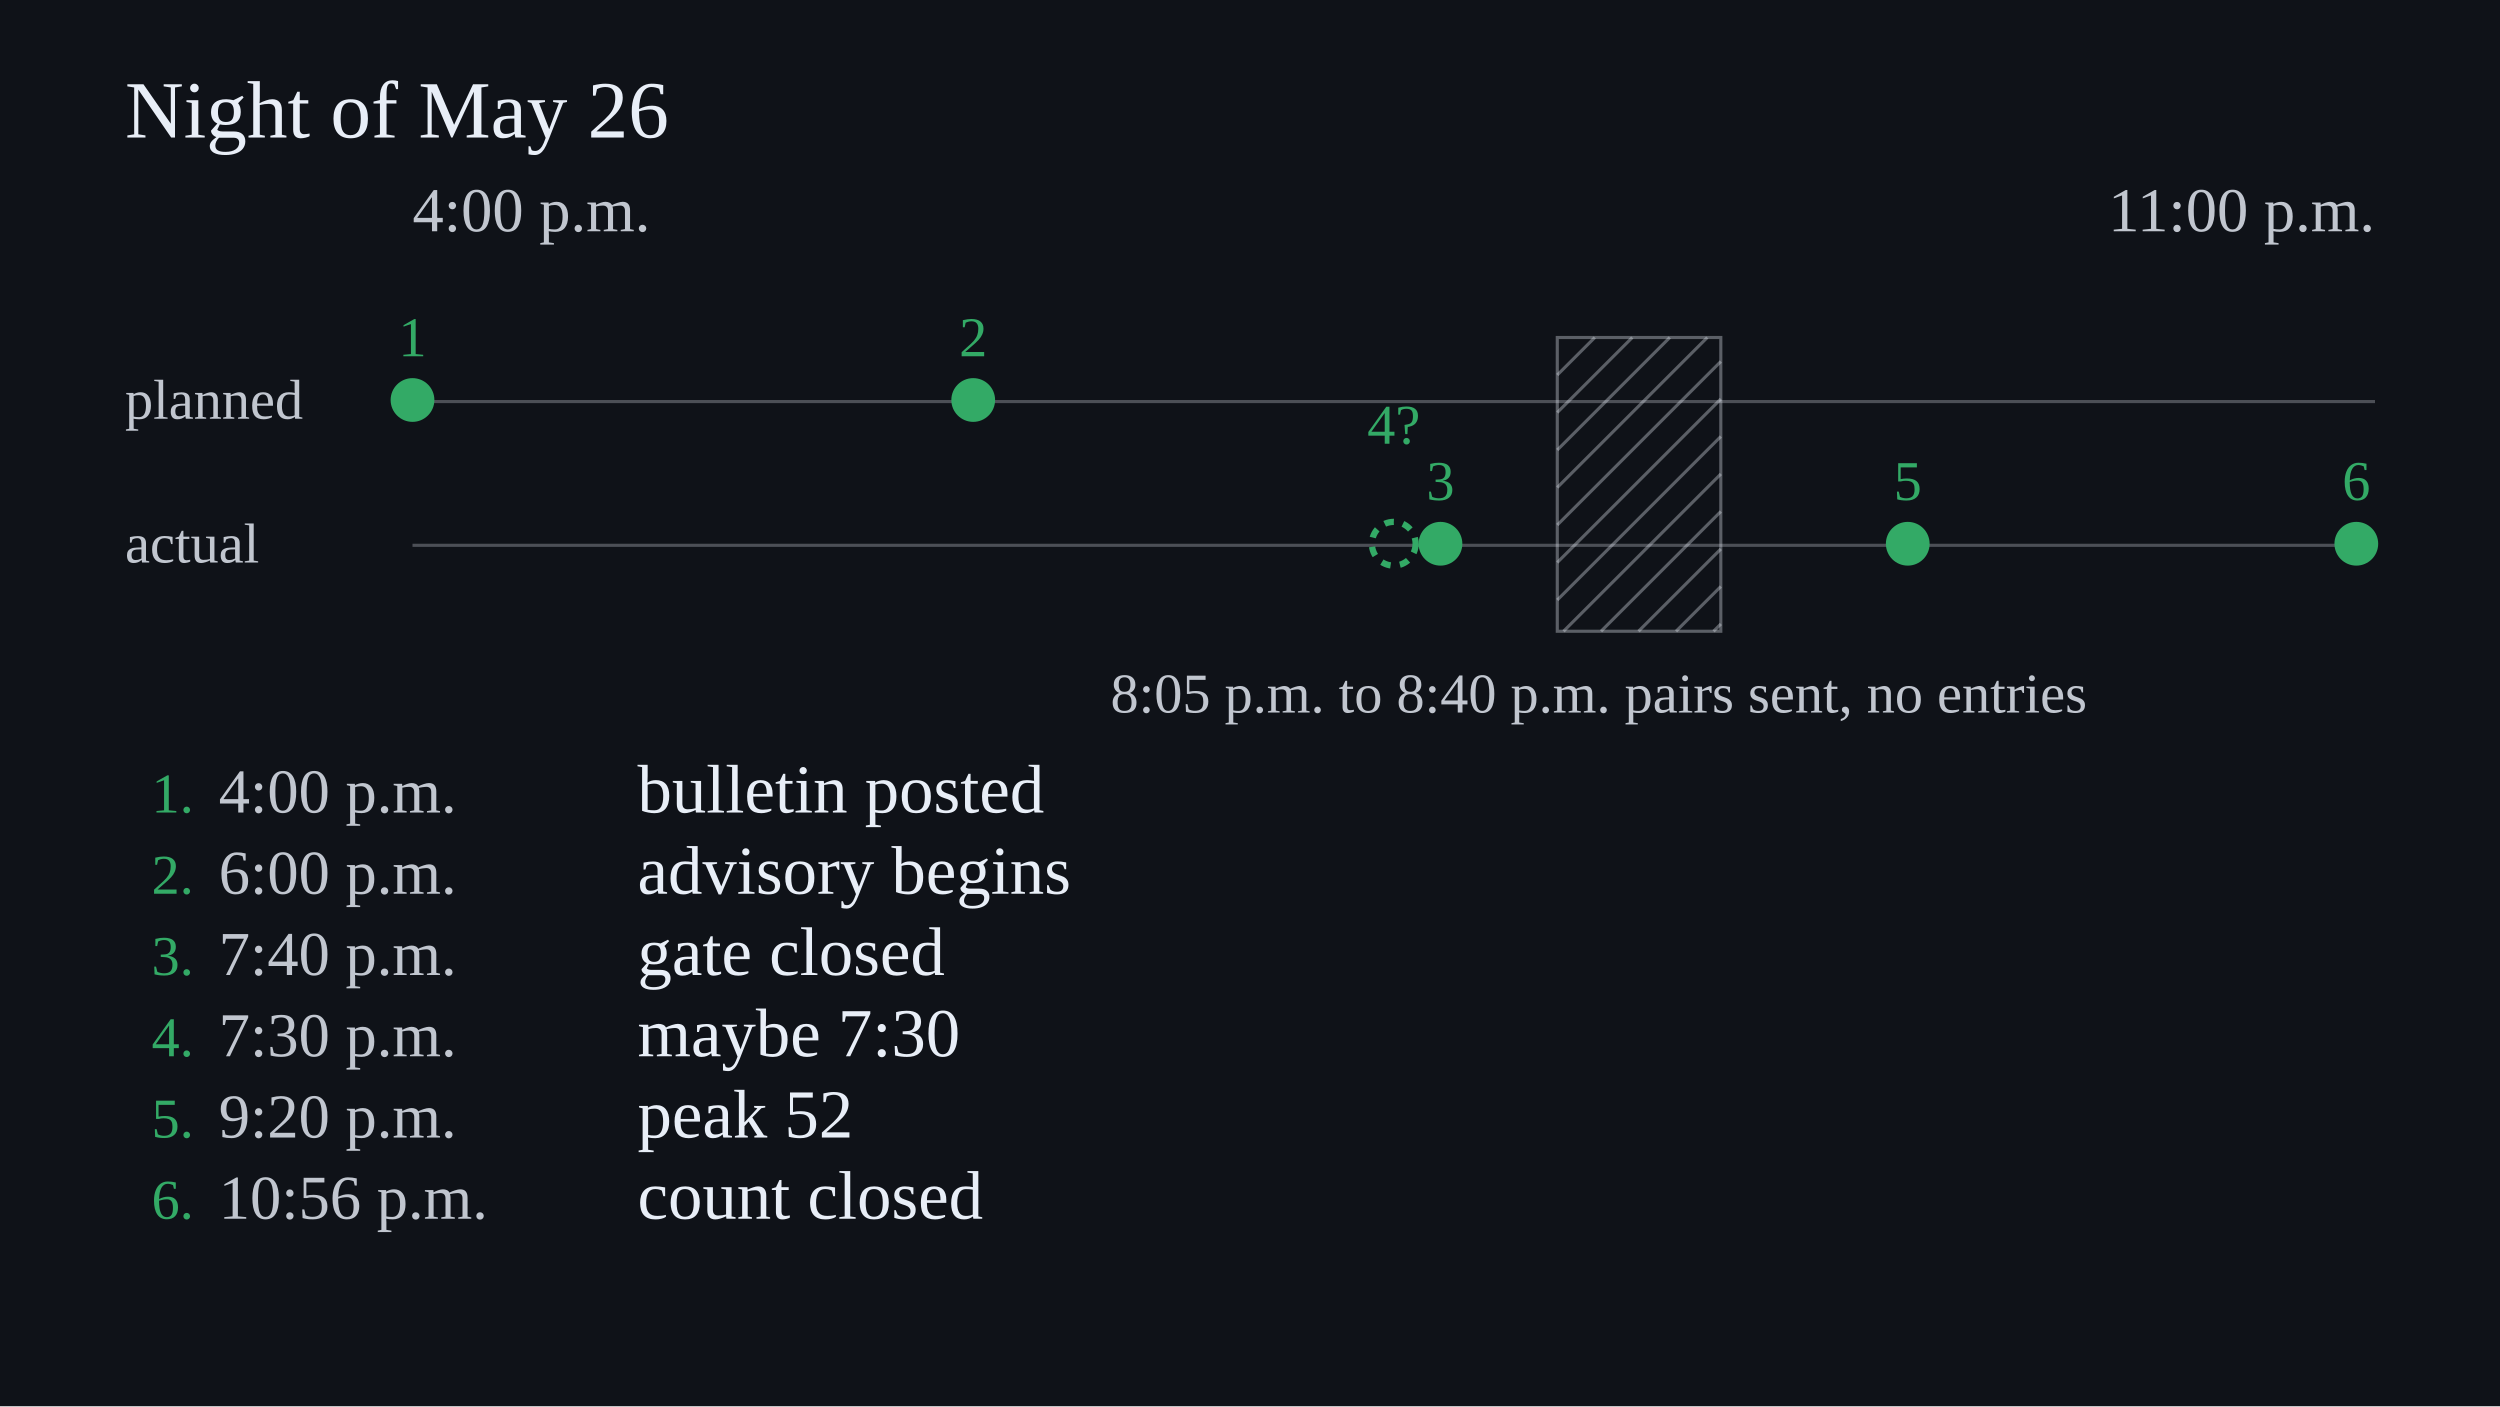
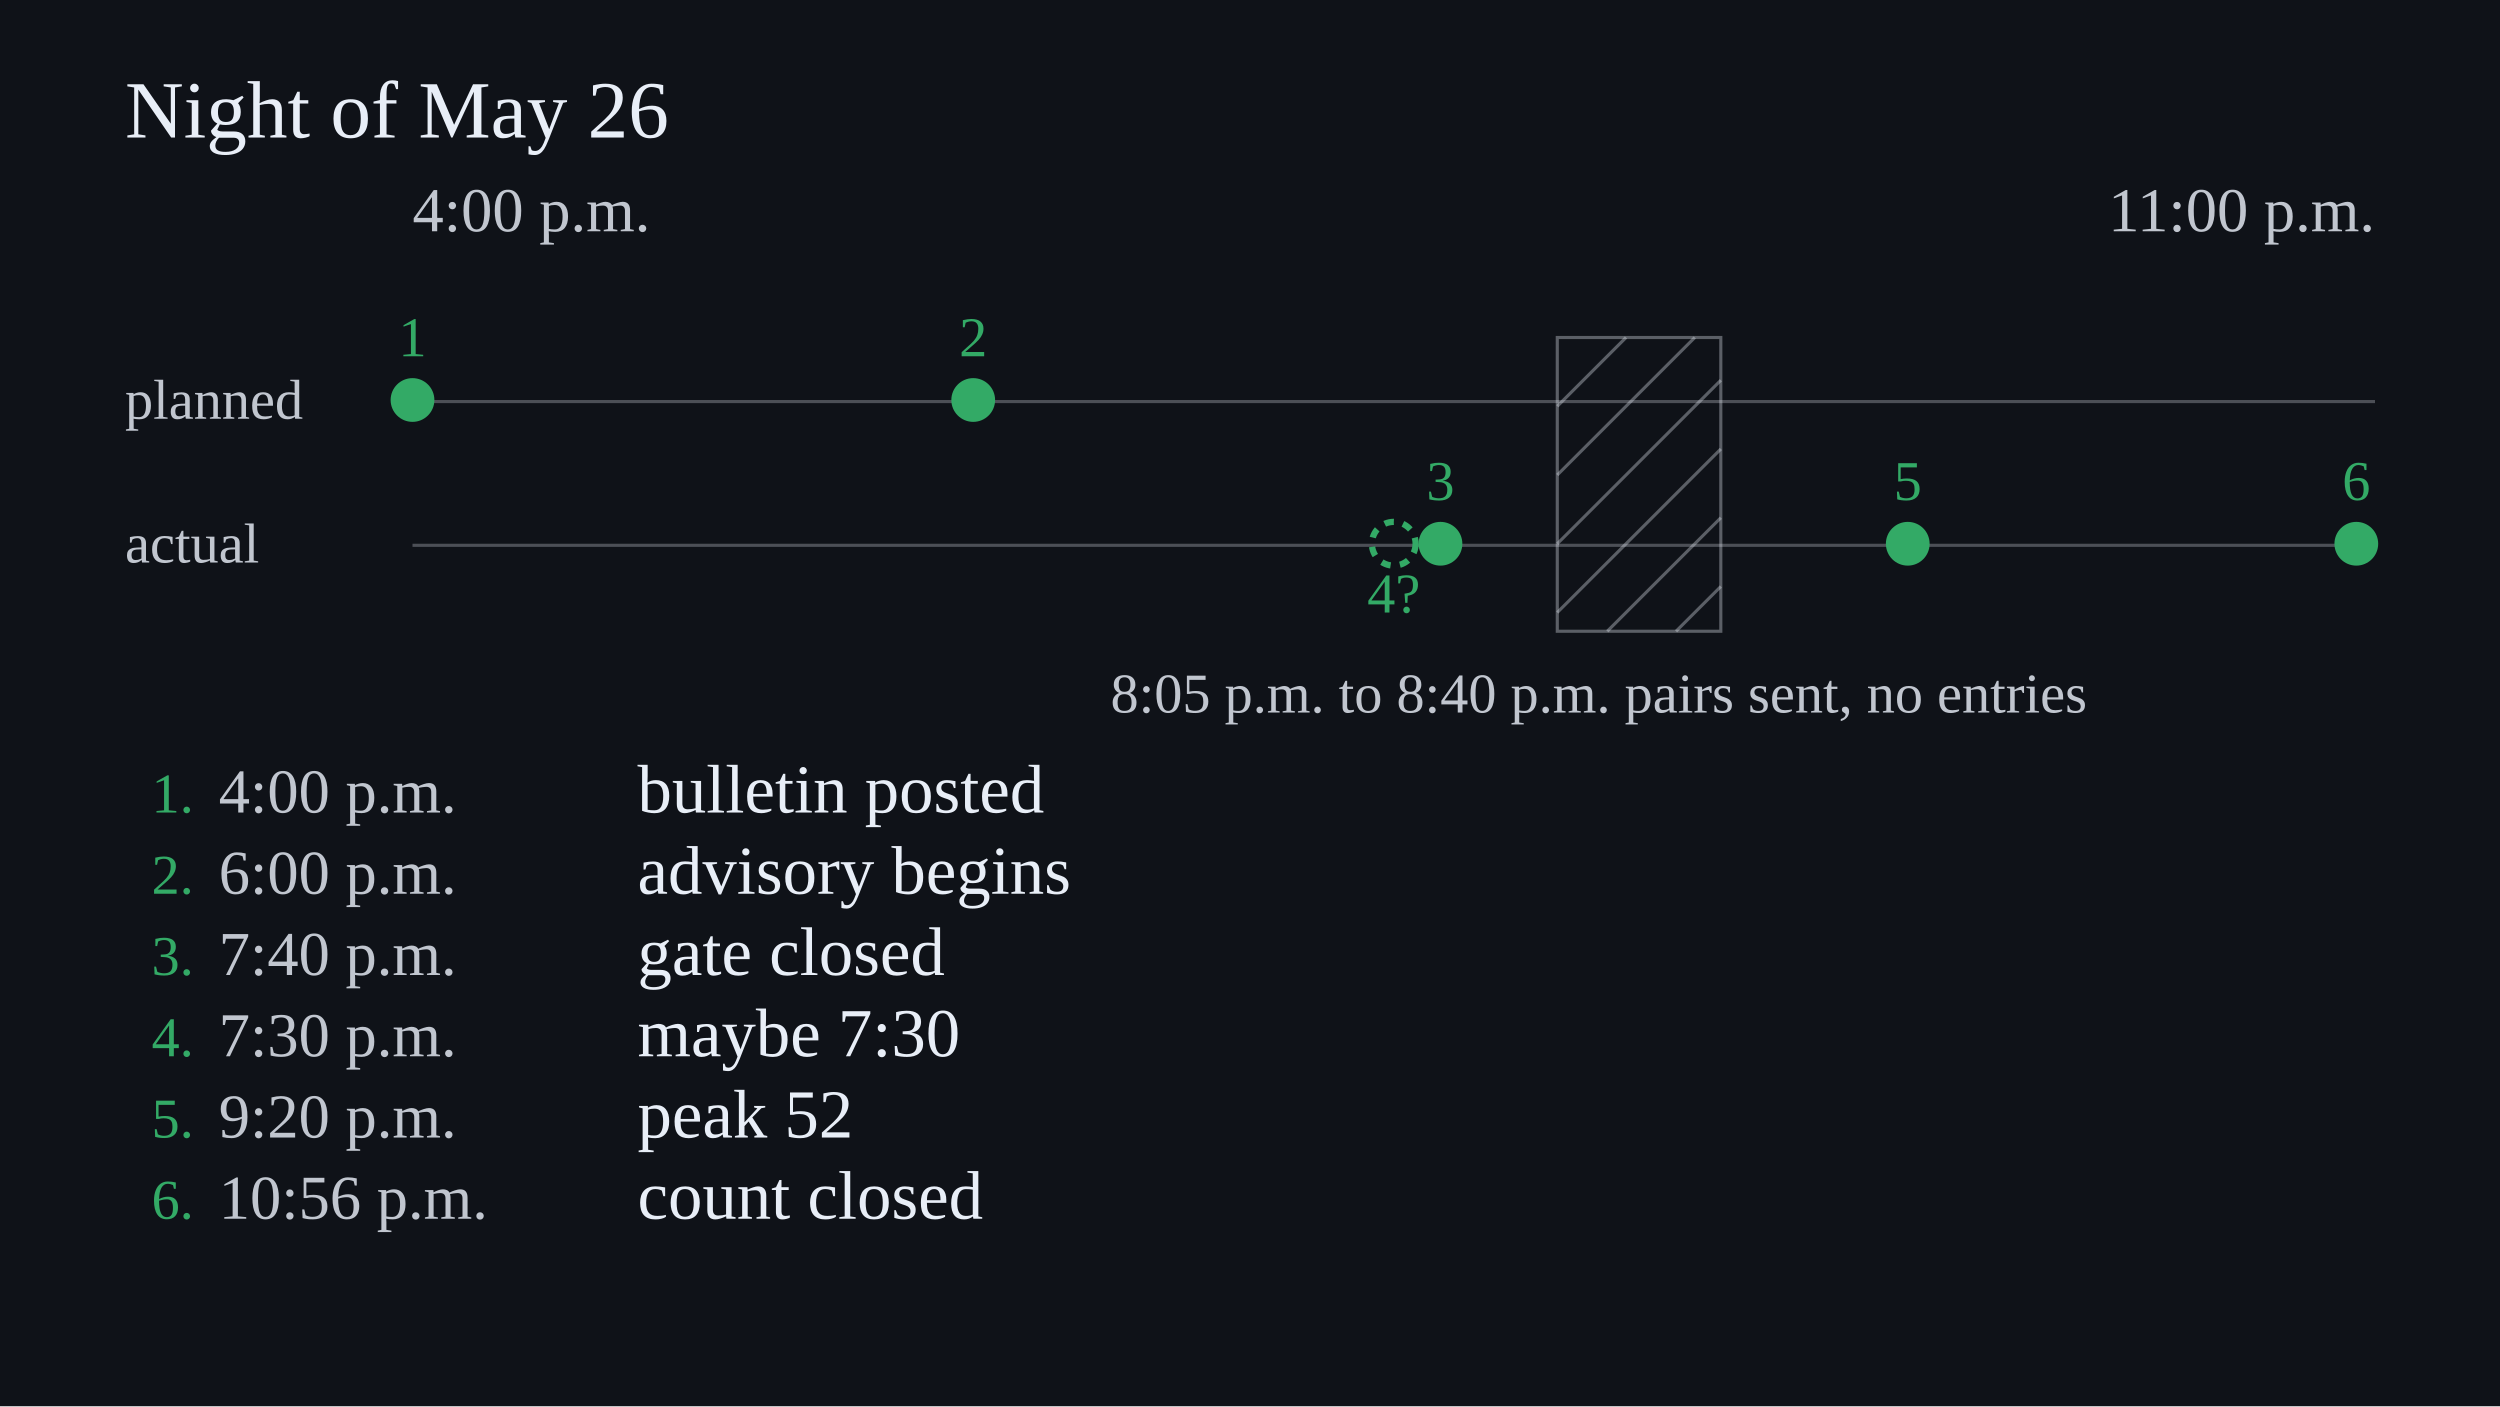
<svg xmlns="http://www.w3.org/2000/svg" width="800" height="450" viewBox="0 0 800 450" role="img">
  <rect x="0" y="0" width="800" height="450" fill="#0f1218" />
  <text x="40" y="44" font-size="26" fill="#e8eef7">Night of May 26</text>
  <text x="132" y="74" font-size="20" fill="#e8eef7" fill-opacity="0.82">4:00 p.m.</text>
  <text x="760" y="74" font-size="20" fill="#e8eef7" text-anchor="end" fill-opacity="0.82">11:00 p.m.</text>
  <rect x="498.33" y="108" width="52.33" height="94" fill="none" stroke="rgba(232,238,247,0.35)" stroke-width="1" data-gap="pairs sent, no entries" />
-   <line x1="510.33" y1="108" x2="498.33" y2="120" stroke="rgba(232,238,247,0.35)" stroke-width="1" />
-   <line x1="522.33" y1="108" x2="498.33" y2="132" stroke="rgba(232,238,247,0.35)" stroke-width="1" />
-   <line x1="534.33" y1="108" x2="498.33" y2="144" stroke="rgba(232,238,247,0.35)" stroke-width="1" />
-   <line x1="546.33" y1="108" x2="498.33" y2="156" stroke="rgba(232,238,247,0.35)" stroke-width="1" />
-   <line x1="550.67" y1="115.67" x2="498.33" y2="168" stroke="rgba(232,238,247,0.35)" stroke-width="1" />
-   <line x1="550.67" y1="127.67" x2="498.33" y2="180" stroke="rgba(232,238,247,0.35)" stroke-width="1" />
-   <line x1="550.67" y1="139.67" x2="498.33" y2="192" stroke="rgba(232,238,247,0.35)" stroke-width="1" />
-   <line x1="550.67" y1="151.67" x2="500.33" y2="202" stroke="rgba(232,238,247,0.35)" stroke-width="1" />
-   <line x1="550.67" y1="163.67" x2="512.33" y2="202" stroke="rgba(232,238,247,0.35)" stroke-width="1" />
-   <line x1="550.67" y1="175.67" x2="524.33" y2="202" stroke="rgba(232,238,247,0.35)" stroke-width="1" />
+   <line x1="520.33" y1="108" x2="498.33" y2="130" stroke="rgba(232,238,247,0.35)" stroke-width="1" />
+   <line x1="542.33" y1="108" x2="498.33" y2="152" stroke="rgba(232,238,247,0.35)" stroke-width="1" />
+   <line x1="550.67" y1="121.67" x2="498.33" y2="174" stroke="rgba(232,238,247,0.35)" stroke-width="1" />
+   <line x1="550.67" y1="143.67" x2="498.33" y2="196" stroke="rgba(232,238,247,0.35)" stroke-width="1" />
+   <line x1="550.67" y1="165.67" x2="514.33" y2="202" stroke="rgba(232,238,247,0.35)" stroke-width="1" />
  <line x1="550.67" y1="187.67" x2="536.33" y2="202" stroke="rgba(232,238,247,0.35)" stroke-width="1" />
-   <line x1="550.67" y1="199.67" x2="548.33" y2="202" stroke="rgba(232,238,247,0.35)" stroke-width="1" />
  <text x="40" y="134" font-size="18" fill="#e8eef7" fill-opacity="0.82">planned</text>
  <line x1="132" y1="128.5" x2="760" y2="128.5" stroke="rgba(232,238,247,0.28)" stroke-width="1" />
  <text x="40" y="180" font-size="18" fill="#e8eef7" fill-opacity="0.82">actual</text>
  <line x1="132" y1="174.5" x2="760" y2="174.5" stroke="rgba(232,238,247,0.28)" stroke-width="1" />
  <circle cx="132" cy="128" r="7" fill="#3a6" />
  <text x="132" y="114" font-size="18" fill="#3a6" text-anchor="middle">1</text>
  <circle cx="311.43" cy="128" r="7" fill="#3a6" />
  <text x="311.43" y="114" font-size="18" fill="#3a6" text-anchor="middle">2</text>
  <circle cx="460.95" cy="174" r="7" fill="#3a6" />
  <text x="460.95" y="160" font-size="18" fill="#3a6" text-anchor="middle">3</text>
  <circle cx="446" cy="174" r="7" fill="none" stroke="#3a6" stroke-width="2" stroke-dasharray="3 3" data-kind="unverified" />
-   <text x="446" y="142" font-size="18" fill="#3a6" text-anchor="middle">4?</text>
+   <text x="446" y="196" font-size="18" fill="#3a6" text-anchor="middle">4?</text>
  <circle cx="610.48" cy="174" r="7" fill="#3a6" />
  <text x="610.48" y="160" font-size="18" fill="#3a6" text-anchor="middle">5</text>
  <circle cx="754.02" cy="174" r="7" fill="#3a6" />
  <text x="754.02" y="160" font-size="18" fill="#3a6" text-anchor="middle">6</text>
  <text x="511.6" y="228" font-size="18" fill="#e8eef7" text-anchor="middle" fill-opacity="0.82">8:05 p.m. to 8:40 p.m.  pairs sent, no entries</text>
  <text x="62" y="260" font-size="18" fill="#3a6" text-anchor="end">1.</text>
  <text x="70" y="260" font-size="20" fill="#e8eef7" fill-opacity="0.82">4:00 p.m.</text>
  <text x="204" y="260" font-size="22" fill="#e8eef7">bulletin posted</text>
  <text x="62" y="286" font-size="18" fill="#3a6" text-anchor="end">2.</text>
  <text x="70" y="286" font-size="20" fill="#e8eef7" fill-opacity="0.82">6:00 p.m.</text>
  <text x="204" y="286" font-size="22" fill="#e8eef7">advisory begins</text>
  <text x="62" y="312" font-size="18" fill="#3a6" text-anchor="end">3.</text>
  <text x="70" y="312" font-size="20" fill="#e8eef7" fill-opacity="0.82">7:40 p.m.</text>
  <text x="204" y="312" font-size="22" fill="#e8eef7">gate closed</text>
  <text x="62" y="338" font-size="18" fill="#3a6" text-anchor="end">4.</text>
  <text x="70" y="338" font-size="20" fill="#e8eef7" fill-opacity="0.82">7:30 p.m.</text>
  <text x="204" y="338" font-size="22" fill="#e8eef7" data-kind="unverified">maybe 7:30</text>
  <text x="62" y="364" font-size="18" fill="#3a6" text-anchor="end">5.</text>
  <text x="70" y="364" font-size="20" fill="#e8eef7" fill-opacity="0.82">9:20 p.m.</text>
  <text x="204" y="364" font-size="22" fill="#e8eef7">peak 52</text>
  <text x="62" y="390" font-size="18" fill="#3a6" text-anchor="end">6.</text>
  <text x="70" y="390" font-size="20" fill="#e8eef7" fill-opacity="0.82">10:56 p.m.</text>
  <text x="204" y="390" font-size="22" fill="#e8eef7">count closed</text>
</svg>
